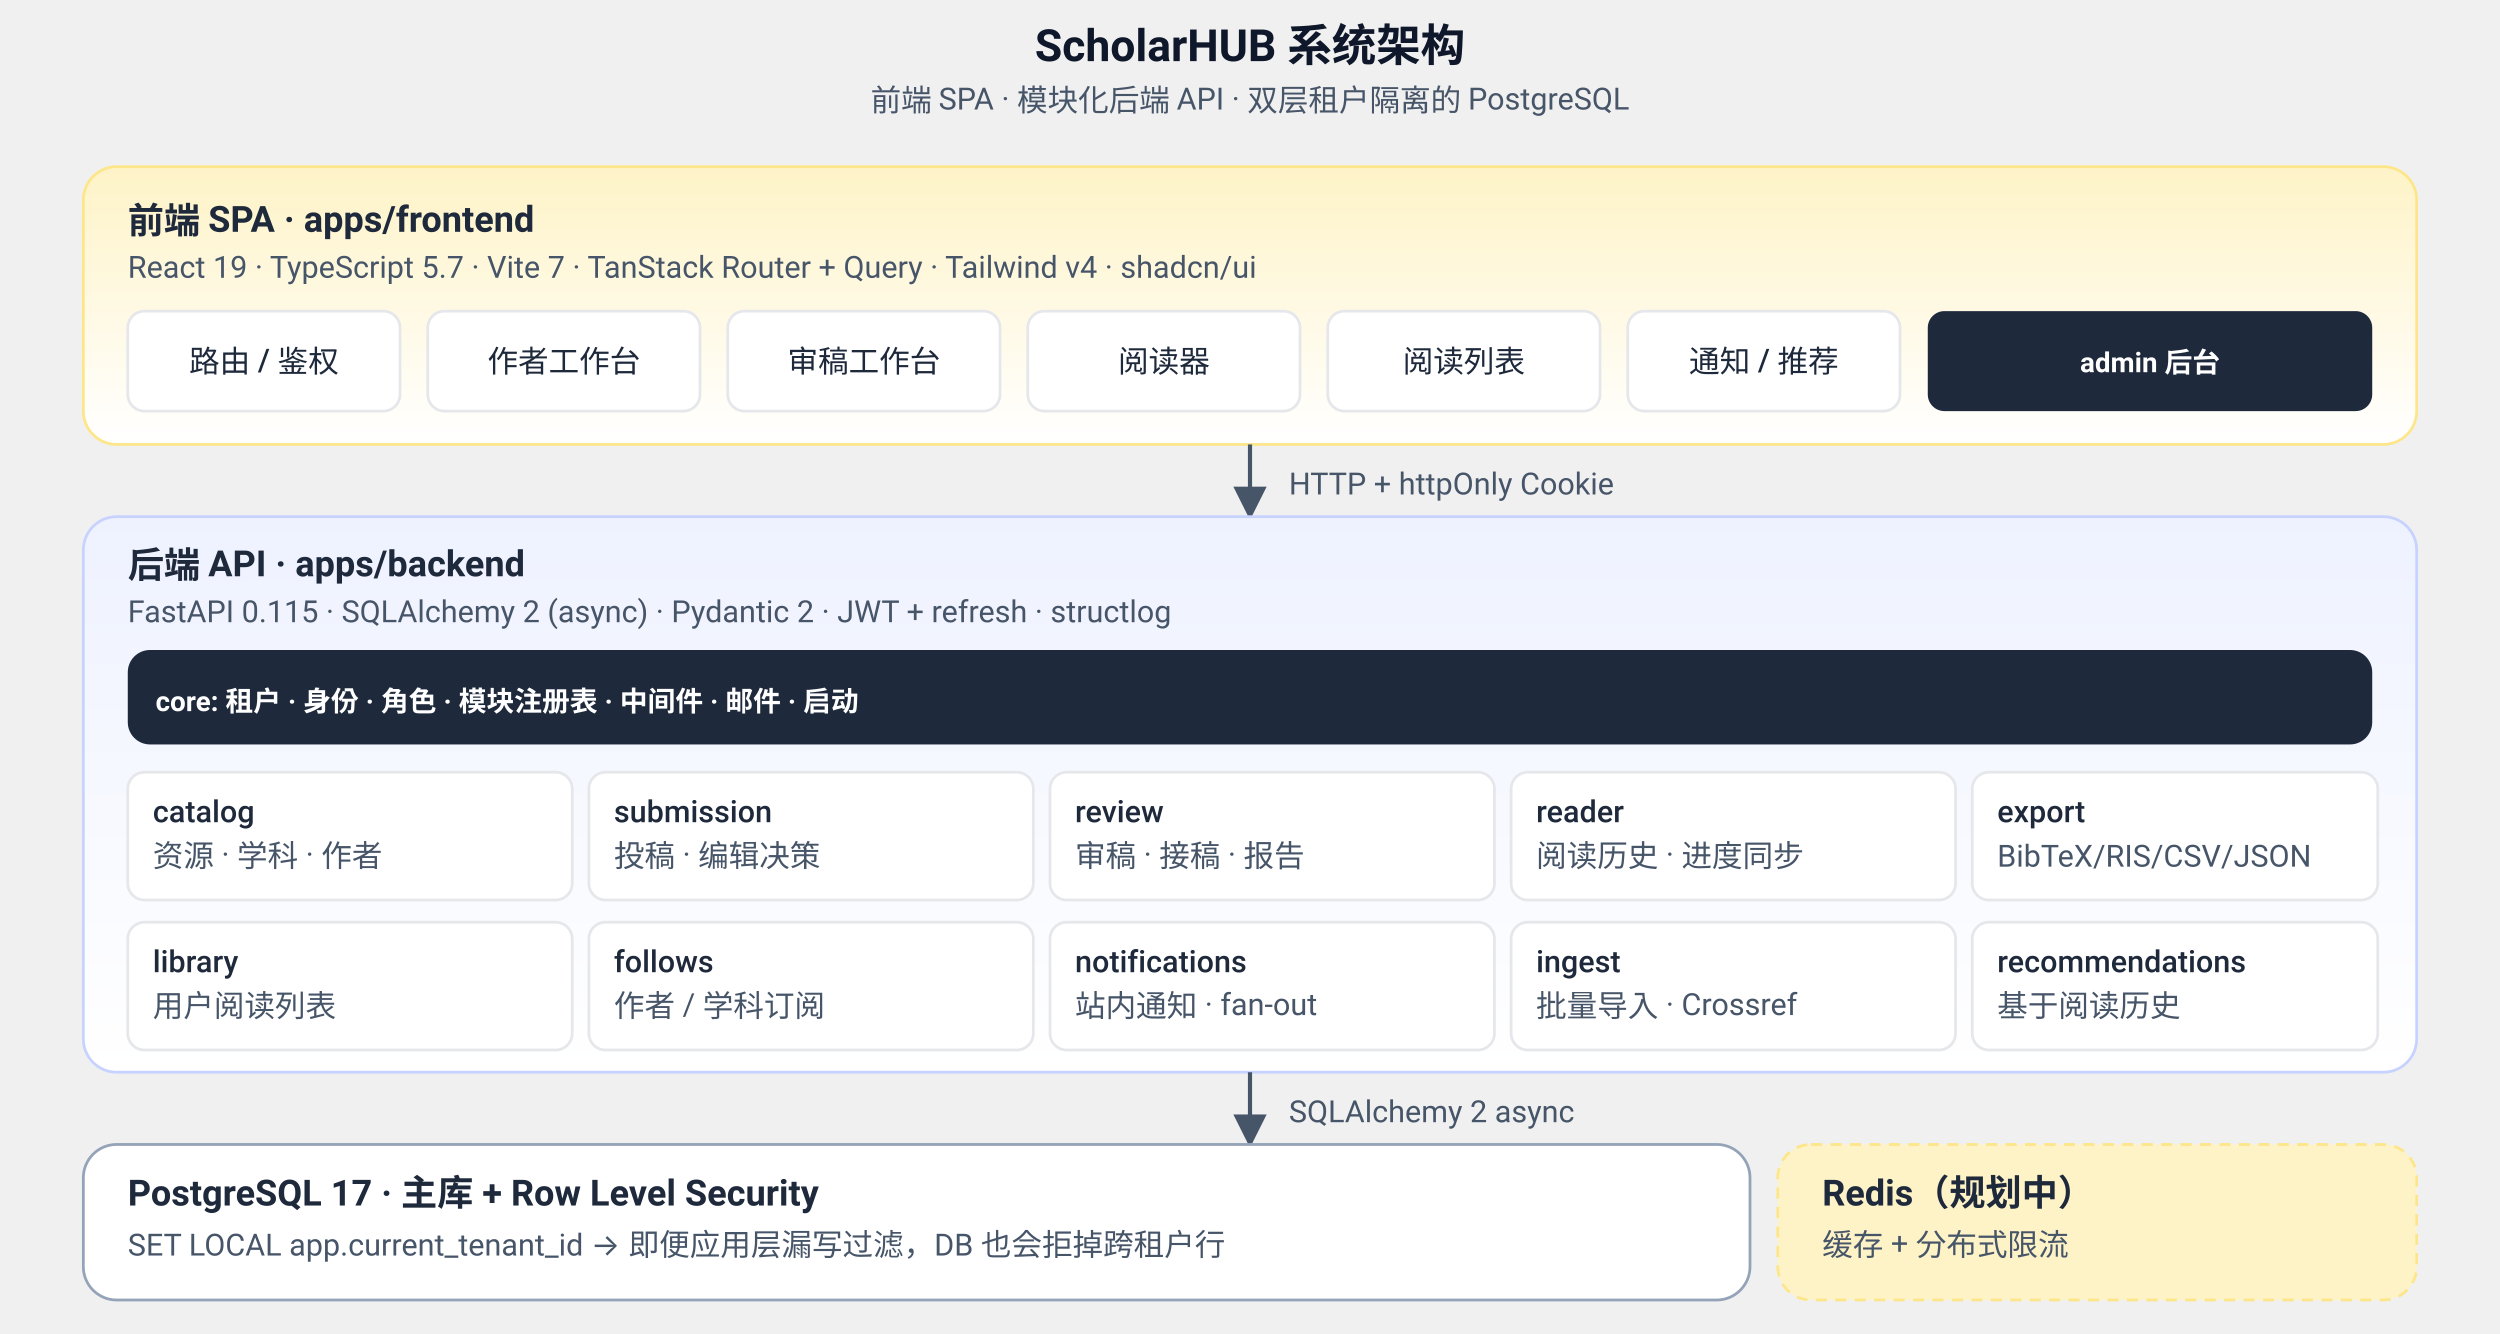
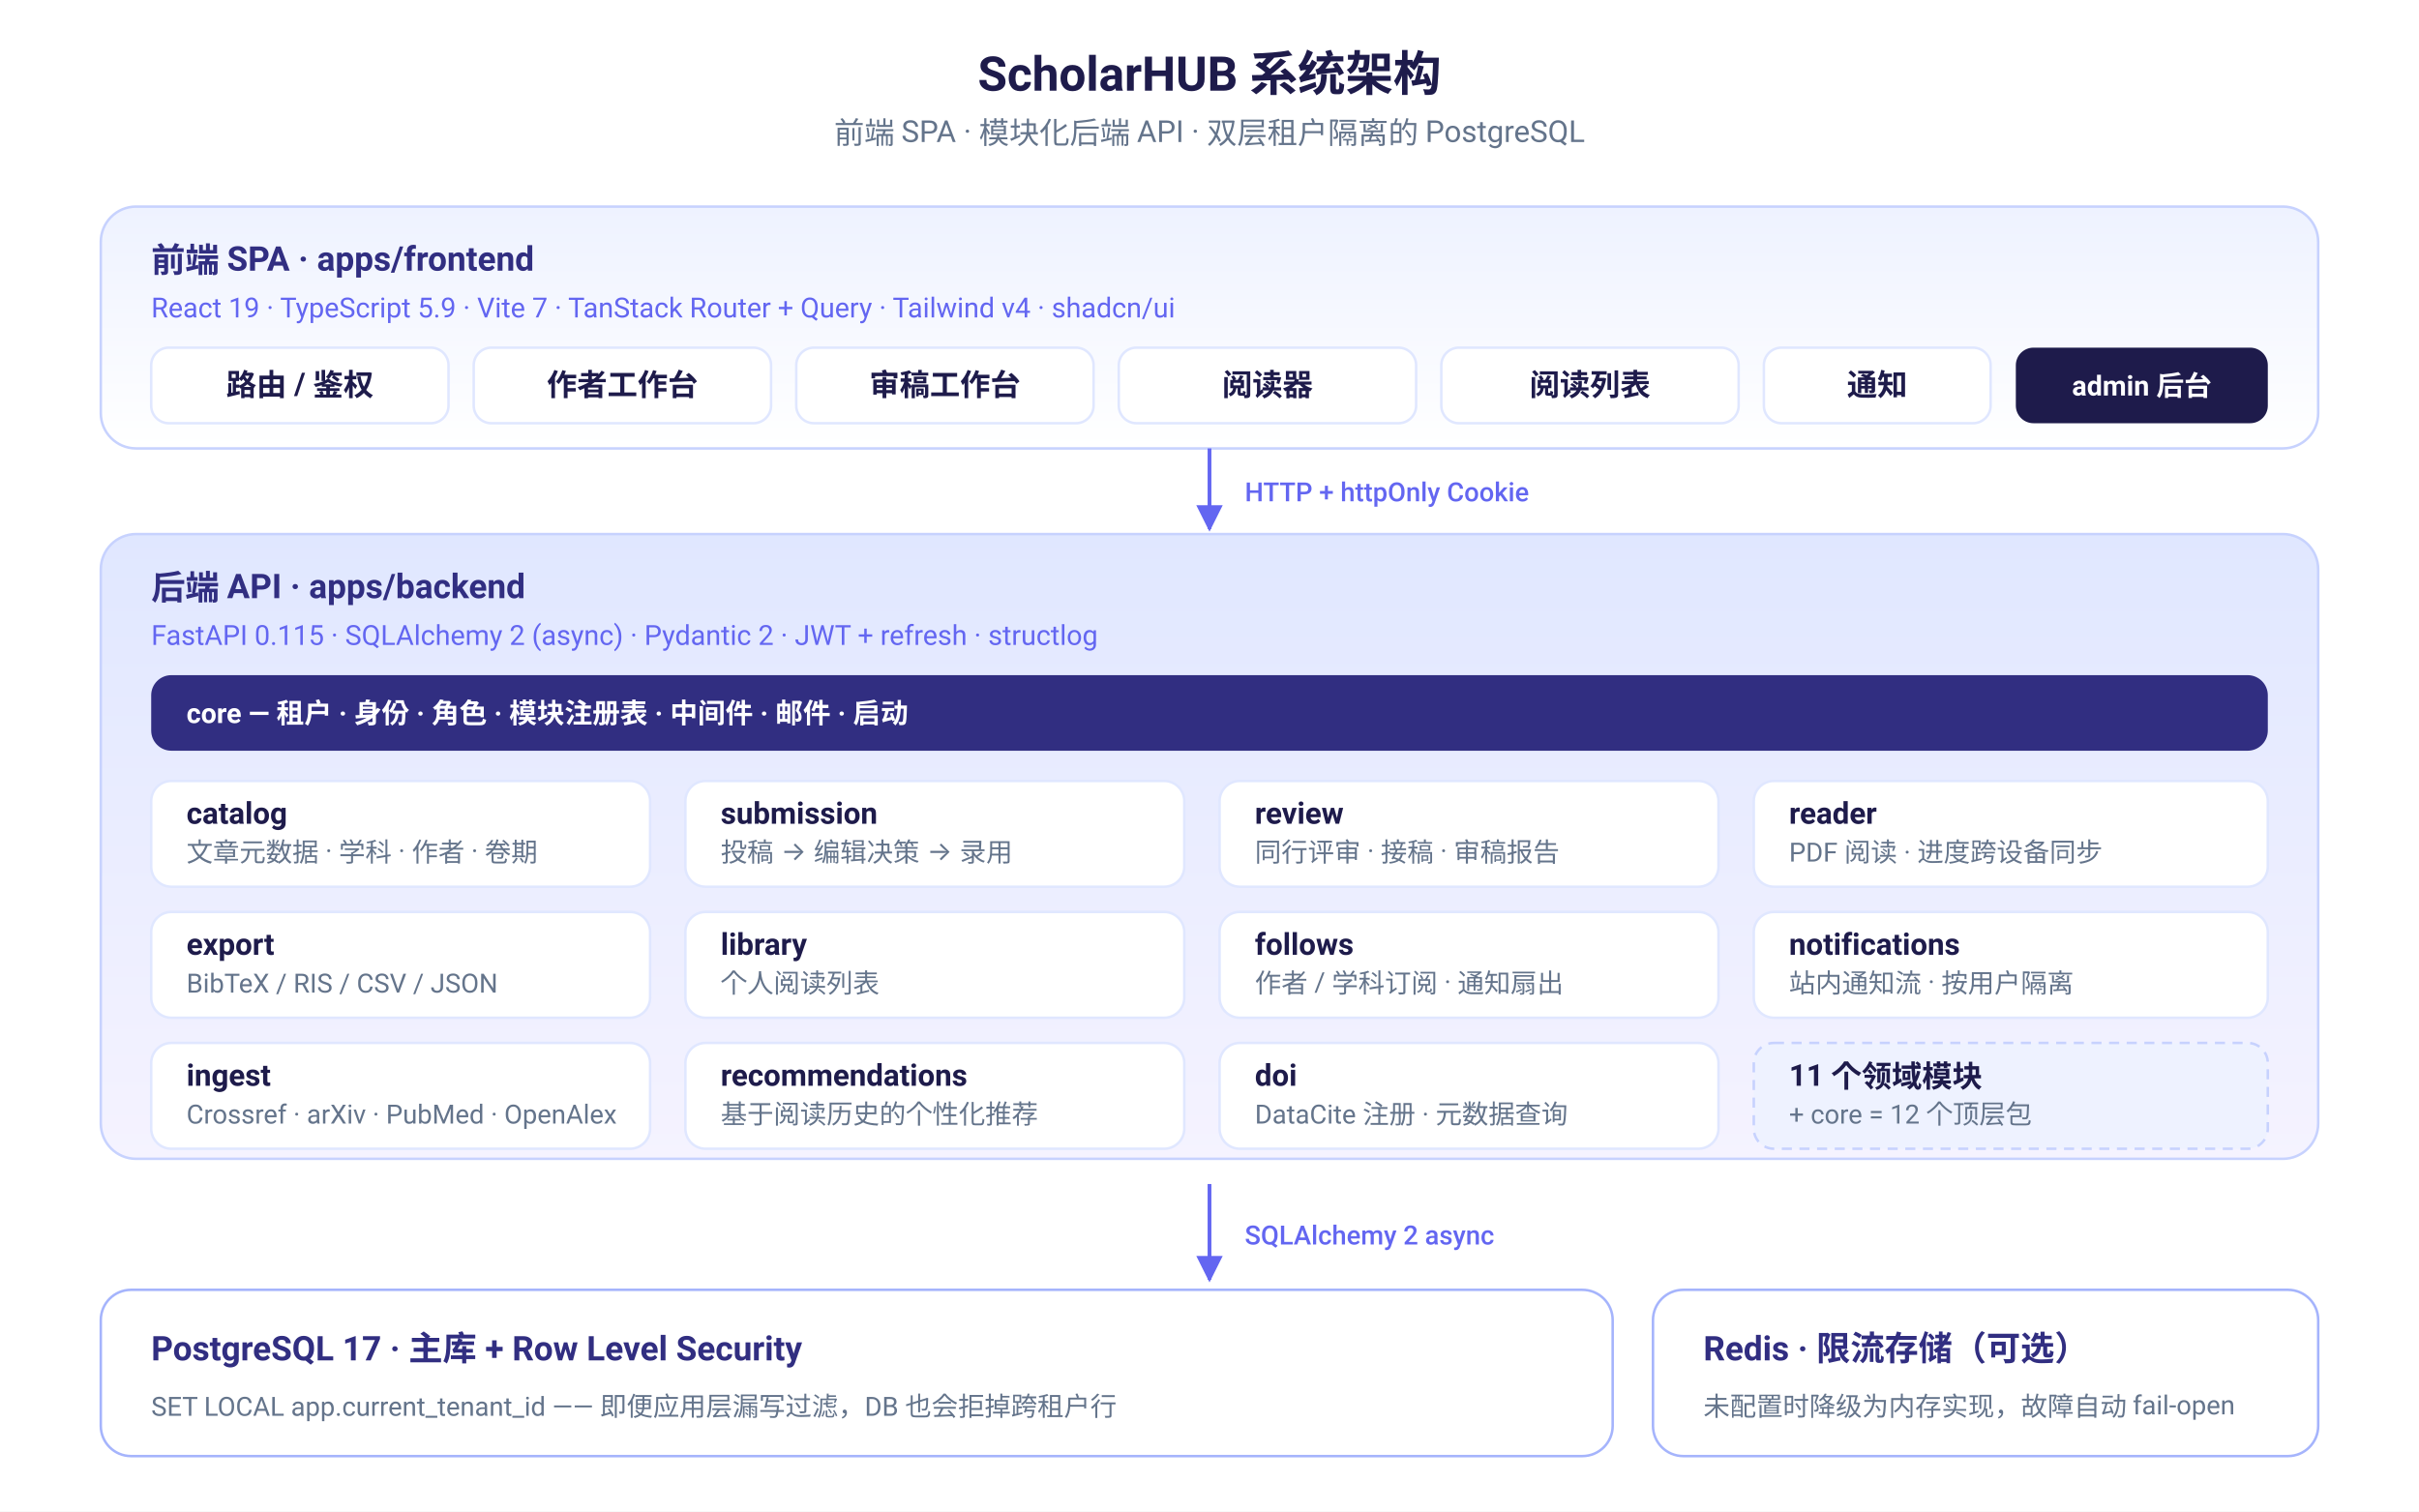
- <svg xmlns="http://www.w3.org/2000/svg" viewBox="0 0 900 480" width="900" height="480" role="img" aria-label="ScholarHUB 架构">
+ <svg xmlns="http://www.w3.org/2000/svg" viewBox="0 0 960 600" width="960" height="600" role="img" aria-label="ScholarHUB 系统架构">
  <defs>
-     <linearGradient id="be-grad" x1="0" y1="0" x2="0" y2="1">
+     <linearGradient id="fe-fill" x1="0" y1="0" x2="0" y2="1">
      <stop offset="0%" stop-color="#EEF2FF" />
      <stop offset="100%" stop-color="#FFFFFF" />
    </linearGradient>
-     <linearGradient id="fe-grad" x1="0" y1="0" x2="0" y2="1">
-       <stop offset="0%" stop-color="#FEF3C7" />
-       <stop offset="100%" stop-color="#FFFFFF" />
+     <linearGradient id="be-fill" x1="0" y1="0" x2="0" y2="1">
+       <stop offset="0%" stop-color="#E0E7FF" />
+       <stop offset="100%" stop-color="#F5F3FF" />
    </linearGradient>
-     <marker id="arr2" viewBox="0 0 10 10" refX="9" refY="5" markerWidth="8" markerHeight="8" orient="auto-start-reverse">
-       <path d="M 0 0 L 10 5 L 0 10 z" fill="#475569" />
+     <marker id="ar" viewBox="0 0 10 10" refX="9" refY="5" markerWidth="7" markerHeight="7" orient="auto-start-reverse">
+       <path d="M 0 0 L 10 5 L 0 10 z" fill="#6366F1" />
    </marker>
    <style>
-       .h1   { font: 700 16px ui-sans-serif, system-ui, -apple-system, "Segoe UI", Roboto, sans-serif; fill: #0F172A; }
-       .h2   { font: 600 13px ui-sans-serif, system-ui, -apple-system, "Segoe UI", Roboto, sans-serif; fill: #1E293B; }
-       .small{ font: 400 11px ui-sans-serif, system-ui, -apple-system, "Segoe UI", Roboto, sans-serif; fill: #475569; }
-       .mod  { font: 500 11px ui-sans-serif, system-ui, -apple-system, "Segoe UI", Roboto, sans-serif; fill: #1E293B; }
-       .tag  { font: 600 10px ui-sans-serif, system-ui, -apple-system, "Segoe UI", Roboto, sans-serif; fill: #FFFFFF; }
+       .h1    { font: 700 19px ui-sans-serif, system-ui, -apple-system, "Segoe UI", Roboto, sans-serif; fill: #1E1B4B; }
+       .sub   { font: 400 12px ui-sans-serif, system-ui, -apple-system, "Segoe UI", Roboto, sans-serif; fill: #64748B; }
+       .h2    { font: 700 13.5px ui-sans-serif, system-ui, -apple-system, "Segoe UI", Roboto, sans-serif; fill: #312E81; }
+       .tech  { font: 400 11px ui-sans-serif, system-ui, -apple-system, "Segoe UI", Roboto, sans-serif; fill: #6366F1; }
+       .mod   { font: 600 12px ui-sans-serif, system-ui, -apple-system, "Segoe UI", Roboto, sans-serif; fill: #1E1B4B; }
+       .modd  { font: 400 10.5px ui-sans-serif, system-ui, -apple-system, "Segoe UI", Roboto, sans-serif; fill: #64748B; }
+       .chip  { font: 600 11px ui-sans-serif, system-ui, -apple-system, "Segoe UI", Roboto, sans-serif; fill: #FFFFFF; }
+       .edge  { font: 500 10.5px ui-sans-serif, system-ui, -apple-system, "Segoe UI", Roboto, sans-serif; fill: #6366F1; }
    </style>
  </defs>
-   <text x="450" y="22" text-anchor="middle" class="h1">ScholarHUB 系统架构</text>
-   <text x="450" y="40" text-anchor="middle" class="small">前端 SPA · 模块化后端 API · 双层租户隔离的 PostgreSQL</text>
+   <rect width="960" height="600" fill="#FFFFFF" />
+   <text x="480" y="36" text-anchor="middle" class="h1">ScholarHUB 系统架构</text>
+   <text x="480" y="57" text-anchor="middle" class="sub">前端 SPA · 模块化后端 API · 双层租户隔离的 PostgreSQL</text>
+   <rect x="40" y="82" width="880" height="96" rx="14" fill="url(#fe-fill)" stroke="#C7D2FE" />
+   <text x="60" y="108" class="h2">前端 SPA · apps/frontend</text>
+   <text x="60" y="126" class="tech">React 19 · TypeScript 5.9 · Vite 7 · TanStack Router + Query · Tailwind v4 · shadcn/ui</text>
  <g>
-     <rect x="30" y="60" width="840" height="100" rx="12" fill="url(#fe-grad)" stroke="#FDE68A" />
-     <text x="46" y="84" class="h2">前端 SPA · apps/frontend</text>
-     <text x="46" y="100" class="small">React 19 · TypeScript 5.7 · Vite 7 · TanStack Router + Query · Tailwind v4 · shadcn/ui</text>
-     <g>
-       <rect x="46" y="112" width="98" height="36" rx="6" fill="#FFFFFF" stroke="#E5E7EB" />
-       <text x="95" y="134" text-anchor="middle" class="mod">路由 / 鉴权</text>
-       <rect x="154" y="112" width="98" height="36" rx="6" fill="#FFFFFF" stroke="#E5E7EB" />
-       <text x="203" y="134" text-anchor="middle" class="mod">作者工作台</text>
-       <rect x="262" y="112" width="98" height="36" rx="6" fill="#FFFFFF" stroke="#E5E7EB" />
-       <text x="311" y="134" text-anchor="middle" class="mod">审稿工作台</text>
-       <rect x="370" y="112" width="98" height="36" rx="6" fill="#FFFFFF" stroke="#E5E7EB" />
-       <text x="419" y="134" text-anchor="middle" class="mod">阅读器</text>
-       <rect x="478" y="112" width="98" height="36" rx="6" fill="#FFFFFF" stroke="#E5E7EB" />
-       <text x="527" y="134" text-anchor="middle" class="mod">阅读列表</text>
-       <rect x="586" y="112" width="98" height="36" rx="6" fill="#FFFFFF" stroke="#E5E7EB" />
-       <text x="635" y="134" text-anchor="middle" class="mod">通知 / 推荐</text>
-       <rect x="694" y="112" width="160" height="36" rx="6" fill="#1E293B" />
-       <text x="774" y="134" text-anchor="middle" class="tag">admin 后台</text>
-     </g>
+     <rect x="60" y="138" width="118" height="30" rx="7" fill="#FFFFFF" stroke="#E0E7FF" />
+     <text x="119" y="157" text-anchor="middle" class="mod">路由 / 鉴权</text>
+     <rect x="188" y="138" width="118" height="30" rx="7" fill="#FFFFFF" stroke="#E0E7FF" />
+     <text x="247" y="157" text-anchor="middle" class="mod">作者工作台</text>
+     <rect x="316" y="138" width="118" height="30" rx="7" fill="#FFFFFF" stroke="#E0E7FF" />
+     <text x="375" y="157" text-anchor="middle" class="mod">审稿工作台</text>
+     <rect x="444" y="138" width="118" height="30" rx="7" fill="#FFFFFF" stroke="#E0E7FF" />
+     <text x="503" y="157" text-anchor="middle" class="mod">阅读器</text>
+     <rect x="572" y="138" width="118" height="30" rx="7" fill="#FFFFFF" stroke="#E0E7FF" />
+     <text x="631" y="157" text-anchor="middle" class="mod">阅读列表</text>
+     <rect x="700" y="138" width="90" height="30" rx="7" fill="#FFFFFF" stroke="#E0E7FF" />
+     <text x="745" y="157" text-anchor="middle" class="mod">通知</text>
+     <rect x="800" y="138" width="100" height="30" rx="7" fill="#1E1B4B" />
+     <text x="850" y="157" text-anchor="middle" class="chip">admin 后台</text>
  </g>
-   <g fill="none" stroke="#475569" stroke-width="1.5" marker-end="url(#arr2)">
-     <line x1="450" y1="160" x2="450" y2="186" />
+   <line x1="480" y1="178" x2="480" y2="210" stroke="#6366F1" stroke-width="1.5" marker-end="url(#ar)" />
+   <text x="494" y="199" class="edge">HTTP + httpOnly Cookie</text>
+   <rect x="40" y="212" width="880" height="248" rx="14" fill="url(#be-fill)" stroke="#C7D2FE" />
+   <text x="60" y="238" class="h2">后端 API · apps/backend</text>
+   <text x="60" y="256" class="tech">FastAPI 0.115 · SQLAlchemy 2 (async) · Pydantic 2 · JWT + refresh · structlog</text>
+   <rect x="60" y="268" width="840" height="30" rx="8" fill="#312E81" />
+   <text x="74" y="287" class="chip">core — 租户 · 身份 · 角色 · 模块注册表 · 中间件 · 邮件 · 启动</text>
+   <g>
+     <rect x="60" y="310" width="198" height="42" rx="8" fill="#FFFFFF" stroke="#E0E7FF" />
+     <text x="74" y="327" class="mod">catalog</text>
+     <text x="74" y="342" class="modd">文章元数据 · 学科 · 作者 · 卷期</text>
+     <rect x="272" y="310" width="198" height="42" rx="8" fill="#FFFFFF" stroke="#E0E7FF" />
+     <text x="286" y="327" class="mod">submission</text>
+     <text x="286" y="342" class="modd">投稿 → 编辑决策 → 录用</text>
+     <rect x="484" y="310" width="198" height="42" rx="8" fill="#FFFFFF" stroke="#E0E7FF" />
+     <text x="498" y="327" class="mod">review</text>
+     <text x="498" y="342" class="modd">同行评审 · 接稿 · 审稿报告</text>
+     <rect x="696" y="310" width="204" height="42" rx="8" fill="#FFFFFF" stroke="#E0E7FF" />
+     <text x="710" y="327" class="mod">reader</text>
+     <text x="710" y="342" class="modd">PDF 阅读 · 进度跨设备同步</text>
+     <rect x="60" y="362" width="198" height="42" rx="8" fill="#FFFFFF" stroke="#E0E7FF" />
+     <text x="74" y="379" class="mod">export</text>
+     <text x="74" y="394" class="modd">BibTeX / RIS / CSV / JSON</text>
+     <rect x="272" y="362" width="198" height="42" rx="8" fill="#FFFFFF" stroke="#E0E7FF" />
+     <text x="286" y="379" class="mod">library</text>
+     <text x="286" y="394" class="modd">个人阅读列表</text>
+     <rect x="484" y="362" width="198" height="42" rx="8" fill="#FFFFFF" stroke="#E0E7FF" />
+     <text x="498" y="379" class="mod">follows</text>
+     <text x="498" y="394" class="modd">作者 / 学科订阅 · 通知扇出</text>
+     <rect x="696" y="362" width="204" height="42" rx="8" fill="#FFFFFF" stroke="#E0E7FF" />
+     <text x="710" y="379" class="mod">notifications</text>
+     <text x="710" y="394" class="modd">站内通知流 · 按用户隔离</text>
+     <rect x="60" y="414" width="198" height="42" rx="8" fill="#FFFFFF" stroke="#E0E7FF" />
+     <text x="74" y="431" class="mod">ingest</text>
+     <text x="74" y="446" class="modd">Crossref · arXiv · PubMed · OpenAlex</text>
+     <rect x="272" y="414" width="198" height="42" rx="8" fill="#FFFFFF" stroke="#E0E7FF" />
+     <text x="286" y="431" class="mod">recommendations</text>
+     <text x="286" y="446" class="modd">基于阅读历史的个性化推荐</text>
+     <rect x="484" y="414" width="198" height="42" rx="8" fill="#FFFFFF" stroke="#E0E7FF" />
+     <text x="498" y="431" class="mod">doi</text>
+     <text x="498" y="446" class="modd">DataCite 注册 · 元数据查询</text>
+     <rect x="696" y="414" width="204" height="42" rx="8" fill="#EEF2FF" stroke="#C7D2FE" stroke-dasharray="4 3" />
+     <text x="710" y="431" class="mod">11 个领域模块</text>
+     <text x="710" y="446" class="modd">+ core = 12 个顶层包</text>
  </g>
-   <text x="464" y="178" class="small">HTTP + httpOnly Cookie</text>
-   <g>
-     <rect x="30" y="186" width="840" height="200" rx="12" fill="url(#be-grad)" stroke="#C7D2FE" />
-     <text x="46" y="208" class="h2">后端 API · apps/backend</text>
-     <text x="46" y="224" class="small">FastAPI 0.115 · SQLAlchemy 2 (async) · Pydantic 2 · JWT + refresh · structlog</text>
-     <rect x="46" y="234" width="808" height="34" rx="8" fill="#1E293B" />
-     <text x="56" y="256" class="tag">core: 租户 · 身份 · 角色 · 模块注册表 · 中间件 · 邮件 · 启动</text>
-     <g>
-       <rect x="46" y="278" width="160" height="46" rx="6" fill="#FFFFFF" stroke="#E5E7EB" />
-       <text x="55" y="296" class="mod">catalog</text>
-       <text x="55" y="312" class="small">资源 · 学科 · 作者</text>
-       <rect x="212" y="278" width="160" height="46" rx="6" fill="#FFFFFF" stroke="#E5E7EB" />
-       <text x="221" y="296" class="mod">submission</text>
-       <text x="221" y="312" class="small">投稿 · 编辑决策</text>
-       <rect x="378" y="278" width="160" height="46" rx="6" fill="#FFFFFF" stroke="#E5E7EB" />
-       <text x="387" y="296" class="mod">review</text>
-       <text x="387" y="312" class="small">审稿 · 接稿 · 报告</text>
-       <rect x="544" y="278" width="160" height="46" rx="6" fill="#FFFFFF" stroke="#E5E7EB" />
-       <text x="553" y="296" class="mod">reader</text>
-       <text x="553" y="312" class="small">阅读历史 · 进度同步</text>
-       <rect x="710" y="278" width="146" height="46" rx="6" fill="#FFFFFF" stroke="#E5E7EB" />
-       <text x="719" y="296" class="mod">export</text>
-       <text x="719" y="312" class="small">BibTeX/RIS/CSV/JSON</text>
-       <rect x="46" y="332" width="160" height="46" rx="6" fill="#FFFFFF" stroke="#E5E7EB" />
-       <text x="55" y="350" class="mod">library</text>
-       <text x="55" y="366" class="small">用户阅读列表</text>
-       <rect x="212" y="332" width="160" height="46" rx="6" fill="#FFFFFF" stroke="#E5E7EB" />
-       <text x="221" y="350" class="mod">follows</text>
-       <text x="221" y="366" class="small">作者 / 学科订阅</text>
-       <rect x="378" y="332" width="160" height="46" rx="6" fill="#FFFFFF" stroke="#E5E7EB" />
-       <text x="387" y="350" class="mod">notifications</text>
-       <text x="387" y="366" class="small">站内通知 · fan-out</text>
-       <rect x="544" y="332" width="160" height="46" rx="6" fill="#FFFFFF" stroke="#E5E7EB" />
-       <text x="553" y="350" class="mod">ingest</text>
-       <text x="553" y="366" class="small">批量导入 · Crossref</text>
-       <rect x="710" y="332" width="146" height="46" rx="6" fill="#FFFFFF" stroke="#E5E7EB" />
-       <text x="719" y="350" class="mod">recommendations</text>
-       <text x="719" y="366" class="small">基于阅读历史</text>
-     </g>
-   </g>
-   <g fill="none" stroke="#475569" stroke-width="1.5" marker-end="url(#arr2)">
-     <line x1="450" y1="386" x2="450" y2="412" />
-   </g>
-   <text x="464" y="404" class="small">SQLAlchemy 2 async</text>
-   <g>
-     <rect x="30" y="412" width="600" height="56" rx="12" fill="#FFFFFF" stroke="#94A3B8" />
-     <text x="46" y="434" class="h2">PostgreSQL 17 · 主库 + Row Level Security</text>
-     <text x="46" y="452" class="small">SET LOCAL app.current_tenant_id → 即便应用层漏写过滤，DB 也会拒掉跨租户行</text>
-     <rect x="640" y="412" width="230" height="56" rx="12" fill="#FEF3C7" stroke="#FDE68A" stroke-dasharray="4 3" />
-     <text x="656" y="434" class="h2">Redis（规划中）</text>
-     <text x="656" y="452" class="small">缓存 + 分布式限流</text>
-   </g>
+   <line x1="480" y1="470" x2="480" y2="508" stroke="#6366F1" stroke-width="1.5" marker-end="url(#ar)" />
+   <text x="494" y="494" class="edge">SQLAlchemy 2 async</text>
+   <rect x="40" y="512" width="600" height="66" rx="12" fill="#FFFFFF" stroke="#A5B4FC" />
+   <text x="60" y="540" class="h2">PostgreSQL 17 · 主库 + Row Level Security</text>
+   <text x="60" y="562" class="modd">SET LOCAL app.current_tenant_id —— 即便应用层漏写过滤，DB 也会拒掉跨租户行</text>
+   <rect x="656" y="512" width="264" height="66" rx="12" fill="#FFFFFF" stroke="#A5B4FC" />
+   <text x="676" y="540" class="h2">Redis · 限流存储（可选）</text>
+   <text x="676" y="562" class="modd">未配置时降级为内存实现，故障自动 fail-open</text>
</svg>
